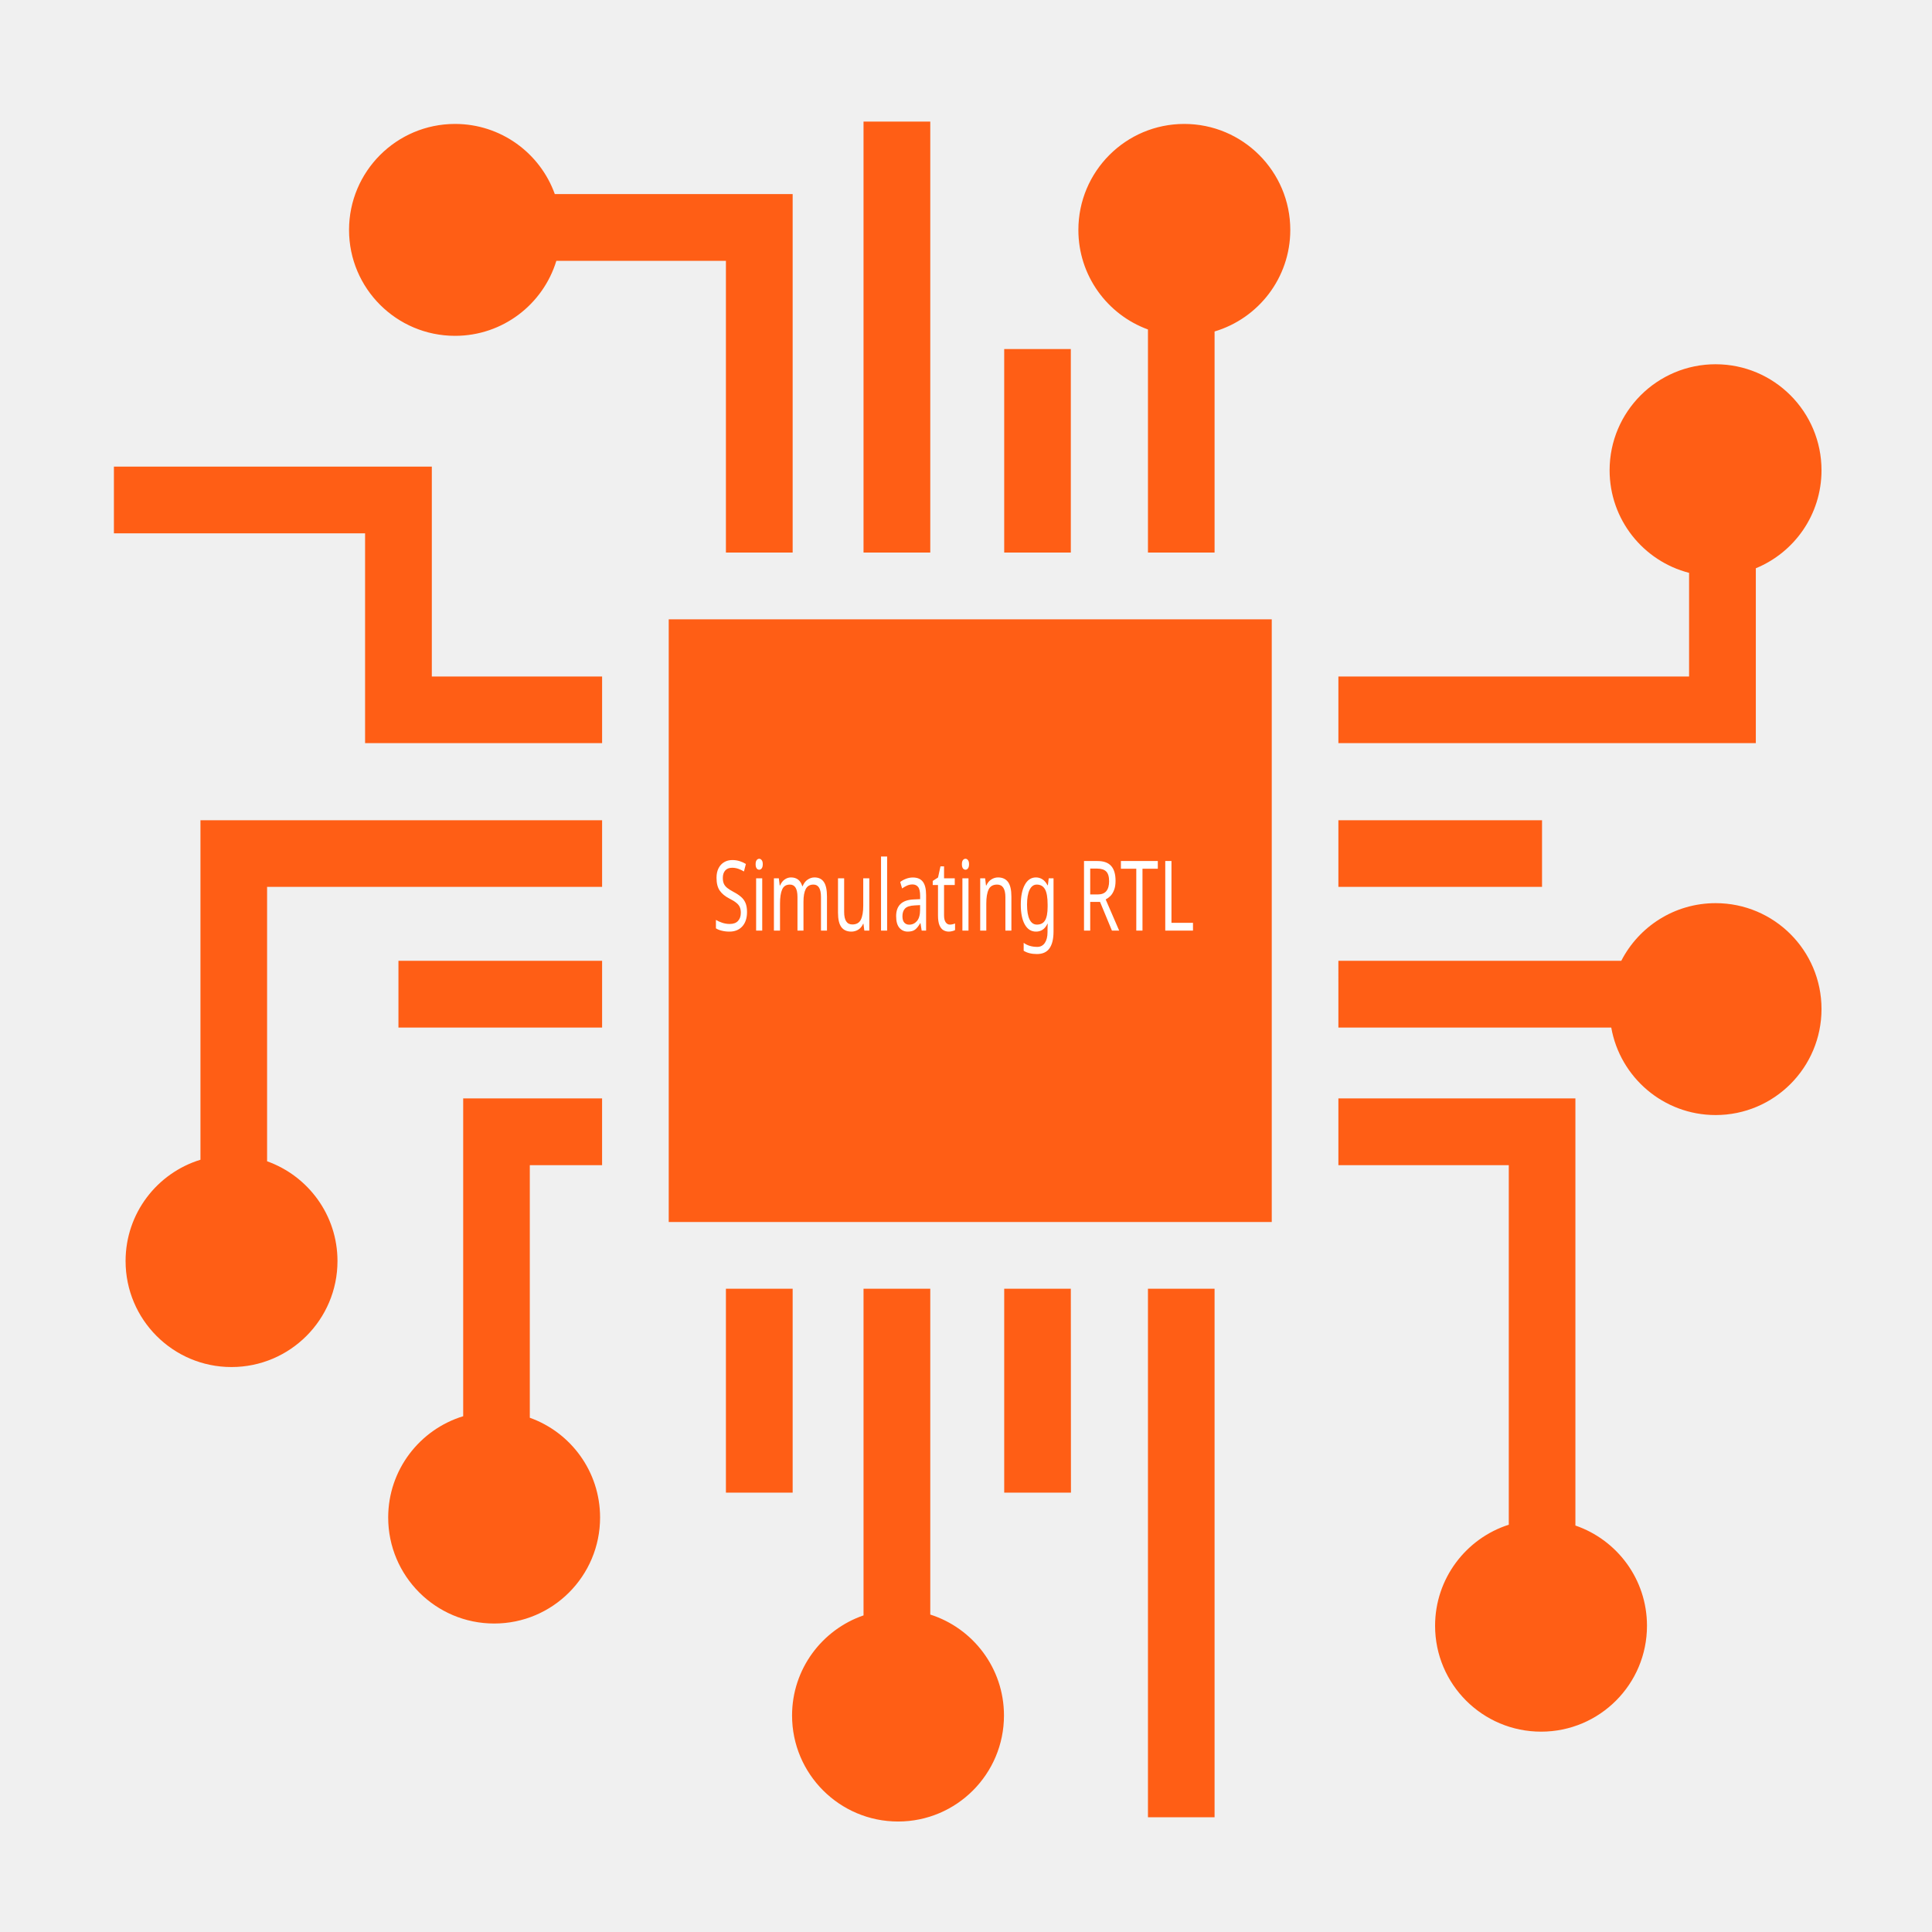
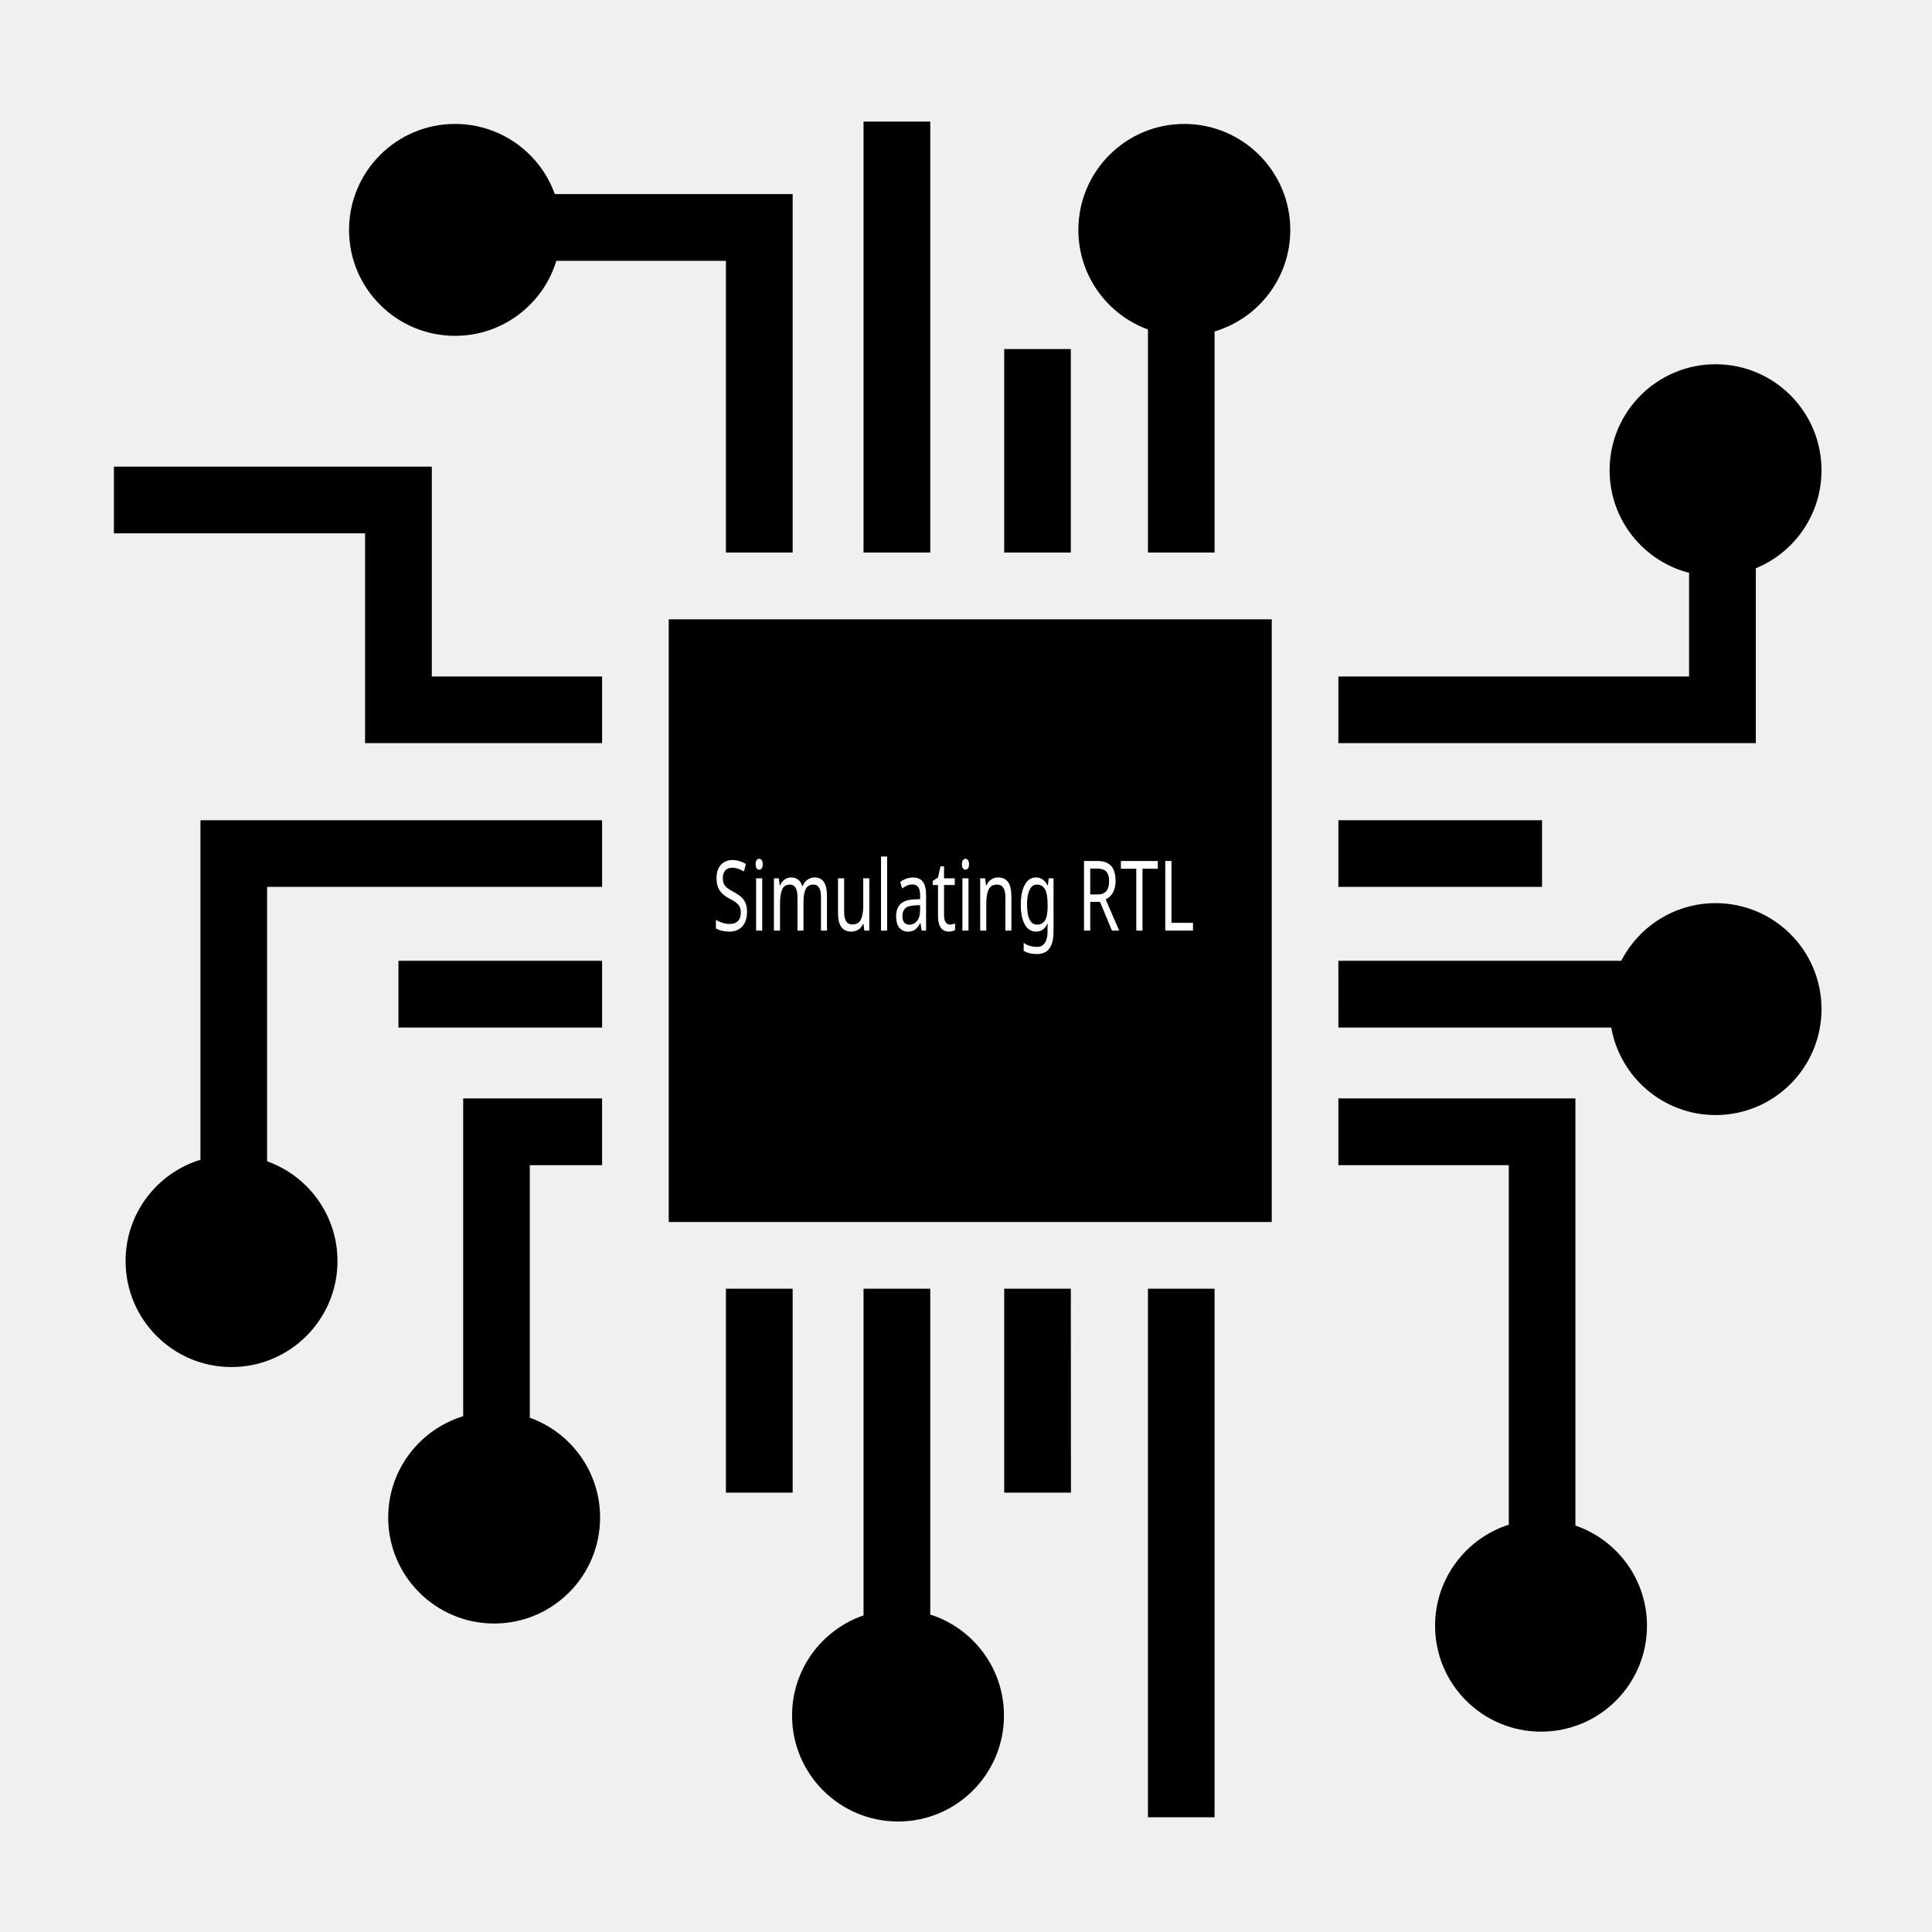
<svg xmlns="http://www.w3.org/2000/svg" viewBox="0 0 512 512" style="height: 512px; width: 512px;" version="1.1" id="svg8">
  <defs id="defs12" />
  <path d="M0 0h512v512H0z" fill="#7c2828" fill-opacity="0" id="path2" />
  <g class="" transform="translate(0,0)" style="touch-action: none;" id="g6">
-     <path d="m 228.844,32.22 v 114.218 h 17.687 V 32.218 h -17.686 z m -108.25,0.624 C 105.087,32.844 92.5,45.43 92.5,60.937 92.5,76.444 105.087,89 120.594,89 c 12.655,0 23.34,-8.372 26.844,-19.875 h 44.937 v 77.313 h 17.688 v -95 H 147.03 C 143.142,40.601 132.768,32.845 120.594,32.845 Z m 193.25,0 c -15.507,0 -28.063,12.586 -28.063,28.093 0,12.124 7.677,22.45 18.44,26.376 v 59.124 h 17.655 V 87.844 c 11.596,-3.452 20.063,-14.193 20.063,-26.906 0,-15.508 -12.587,-28.094 -28.094,-28.094 z M 266.124,92.5 v 53.938 h 17.657 V 92.5 h -17.655 z m 188.532,4.03 c -15.507,0 -28.094,12.588 -28.094,28.095 0,13.083 8.948,24.074 21.063,27.188 v 27.468 h -92.938 v 17.657 h 110.624 v -46.342 c 10.223,-4.192 17.407,-14.233 17.407,-25.97 0,-15.507 -12.557,-28.094 -28.064,-28.094 z M 30.187,123.657 v 17.688 H 96.75 v 55.594 h 62.814 V 179.28 h -45.126 v -55.624 h -84.25 z m 147.032,40.47 v 159.718 h 159.81 V 164.125 H 177.22 Z M 53.124,217.375 v 89.969 c -11.49,3.512 -19.844,14.198 -19.844,26.844 0,15.505 12.557,28.093 28.064,28.093 15.507,0 28.093,-12.587 28.093,-28.092 0,-12.195 -7.79,-22.564 -18.656,-26.438 v -72.72 h 88.782 V 217.376 H 53.124 Z m 301.563,0 v 17.656 h 53.968 v -17.655 h -53.97 z m 99.968,21.97 c -10.898,0 -20.342,6.21 -25,15.28 h -74.97 l 0.002,17.688 H 427 c 2.325,13.168 13.824,23.187 27.656,23.187 15.507,0 28.063,-12.588 28.063,-28.094 0,-15.507 -12.557,-28.062 -28.064,-28.062 z m -349.062,15.28 v 17.688 h 53.97 v -17.688 z m 17.156,36.47 v 84.217 c -11.498,3.513 -19.875,14.2 -19.875,26.844 0,15.506 12.587,28.094 28.094,28.094 15.506,0 28.06,-12.588 28.06,-28.094 0,-12.194 -7.766,-22.564 -18.624,-26.437 v -66.94 h 19.156 v -17.686 h -36.81 z m 231.938,0 v 17.686 h 45.156 v 95.283 c -11.323,3.624 -19.53,14.26 -19.53,26.78 -0.002,15.506 12.585,28.063 28.092,28.063 15.507,0 28.063,-12.557 28.063,-28.062 0,-12.32 -7.935,-22.778 -18.97,-26.563 V 291.095 H 354.684 Z M 192.375,341.53 v 54.033 h 17.688 V 341.53 Z m 36.47,0 v 86.564 c -11.013,3.794 -18.94,14.233 -18.94,26.53 0,15.506 12.588,28.095 28.095,28.095 15.507,0 28.063,-12.59 28.063,-28.095 0,-12.53 -8.203,-23.14 -19.532,-26.75 V 341.53 Z m 37.28,0 v 54.033 h 17.688 l -0.032,-54.032 h -17.655 z m 38.094,0 v 140.064 h 17.655 V 341.53 H 304.22 Z" id="path4" style="fill:#ff5e15;fill-opacity:1" />
+     <path d="m 228.844,32.22 v 114.218 h 17.687 V 32.218 h -17.686 z m -108.25,0.624 C 105.087,32.844 92.5,45.43 92.5,60.937 92.5,76.444 105.087,89 120.594,89 c 12.655,0 23.34,-8.372 26.844,-19.875 h 44.937 v 77.313 h 17.688 v -95 H 147.03 C 143.142,40.601 132.768,32.845 120.594,32.845 Z m 193.25,0 c -15.507,0 -28.063,12.586 -28.063,28.093 0,12.124 7.677,22.45 18.44,26.376 v 59.124 h 17.655 V 87.844 c 11.596,-3.452 20.063,-14.193 20.063,-26.906 0,-15.508 -12.587,-28.094 -28.094,-28.094 z M 266.124,92.5 v 53.938 h 17.657 V 92.5 h -17.655 z m 188.532,4.03 c -15.507,0 -28.094,12.588 -28.094,28.095 0,13.083 8.948,24.074 21.063,27.188 v 27.468 h -92.938 v 17.657 h 110.624 v -46.342 c 10.223,-4.192 17.407,-14.233 17.407,-25.97 0,-15.507 -12.557,-28.094 -28.064,-28.094 z M 30.187,123.657 v 17.688 H 96.75 v 55.594 h 62.814 V 179.28 h -45.126 v -55.624 h -84.25 z m 147.032,40.47 v 159.718 h 159.81 V 164.125 H 177.22 Z M 53.124,217.375 v 89.969 c -11.49,3.512 -19.844,14.198 -19.844,26.844 0,15.505 12.557,28.093 28.064,28.093 15.507,0 28.093,-12.587 28.093,-28.092 0,-12.195 -7.79,-22.564 -18.656,-26.438 v -72.72 h 88.782 V 217.376 H 53.124 Z m 301.563,0 v 17.656 h 53.968 v -17.655 h -53.97 z m 99.968,21.97 c -10.898,0 -20.342,6.21 -25,15.28 h -74.97 l 0.002,17.688 H 427 c 2.325,13.168 13.824,23.187 27.656,23.187 15.507,0 28.063,-12.588 28.063,-28.094 0,-15.507 -12.557,-28.062 -28.064,-28.062 z m -349.062,15.28 v 17.688 h 53.97 v -17.688 z m 17.156,36.47 v 84.217 c -11.498,3.513 -19.875,14.2 -19.875,26.844 0,15.506 12.587,28.094 28.094,28.094 15.506,0 28.06,-12.588 28.06,-28.094 0,-12.194 -7.766,-22.564 -18.624,-26.437 v -66.94 h 19.156 v -17.686 h -36.81 z m 231.938,0 v 17.686 h 45.156 v 95.283 c -11.323,3.624 -19.53,14.26 -19.53,26.78 -0.002,15.506 12.585,28.063 28.092,28.063 15.507,0 28.063,-12.557 28.063,-28.062 0,-12.32 -7.935,-22.778 -18.97,-26.563 V 291.095 H 354.684 Z M 192.375,341.53 v 54.033 h 17.688 V 341.53 Z m 36.47,0 v 86.564 c -11.013,3.794 -18.94,14.233 -18.94,26.53 0,15.506 12.588,28.095 28.095,28.095 15.507,0 28.063,-12.59 28.063,-28.095 0,-12.53 -8.203,-23.14 -19.532,-26.75 V 341.53 Z m 37.28,0 v 54.033 h 17.688 l -0.032,-54.032 h -17.655 z m 38.094,0 v 140.064 h 17.655 V 341.53 H 304.22 Z" id="path4" style="fill:#000000;fill-opacity:1" />
    <text xml:space="preserve" style="font-style:normal;font-weight:normal;font-size:21.729px;line-height:20;font-family:sans-serif;letter-spacing:0px;word-spacing:0px;fill:#ffffff;fill-opacity:1;stroke:none;stroke-width:0.543" x="224.449" y="207.449" id="text816" transform="scale(0.8411478,1.188852)">
      <tspan id="tspan814" x="224.449" y="207.449" style="stroke-width:0.543">Simulating RTL</tspan>
    </text>
  </g>
</svg>
